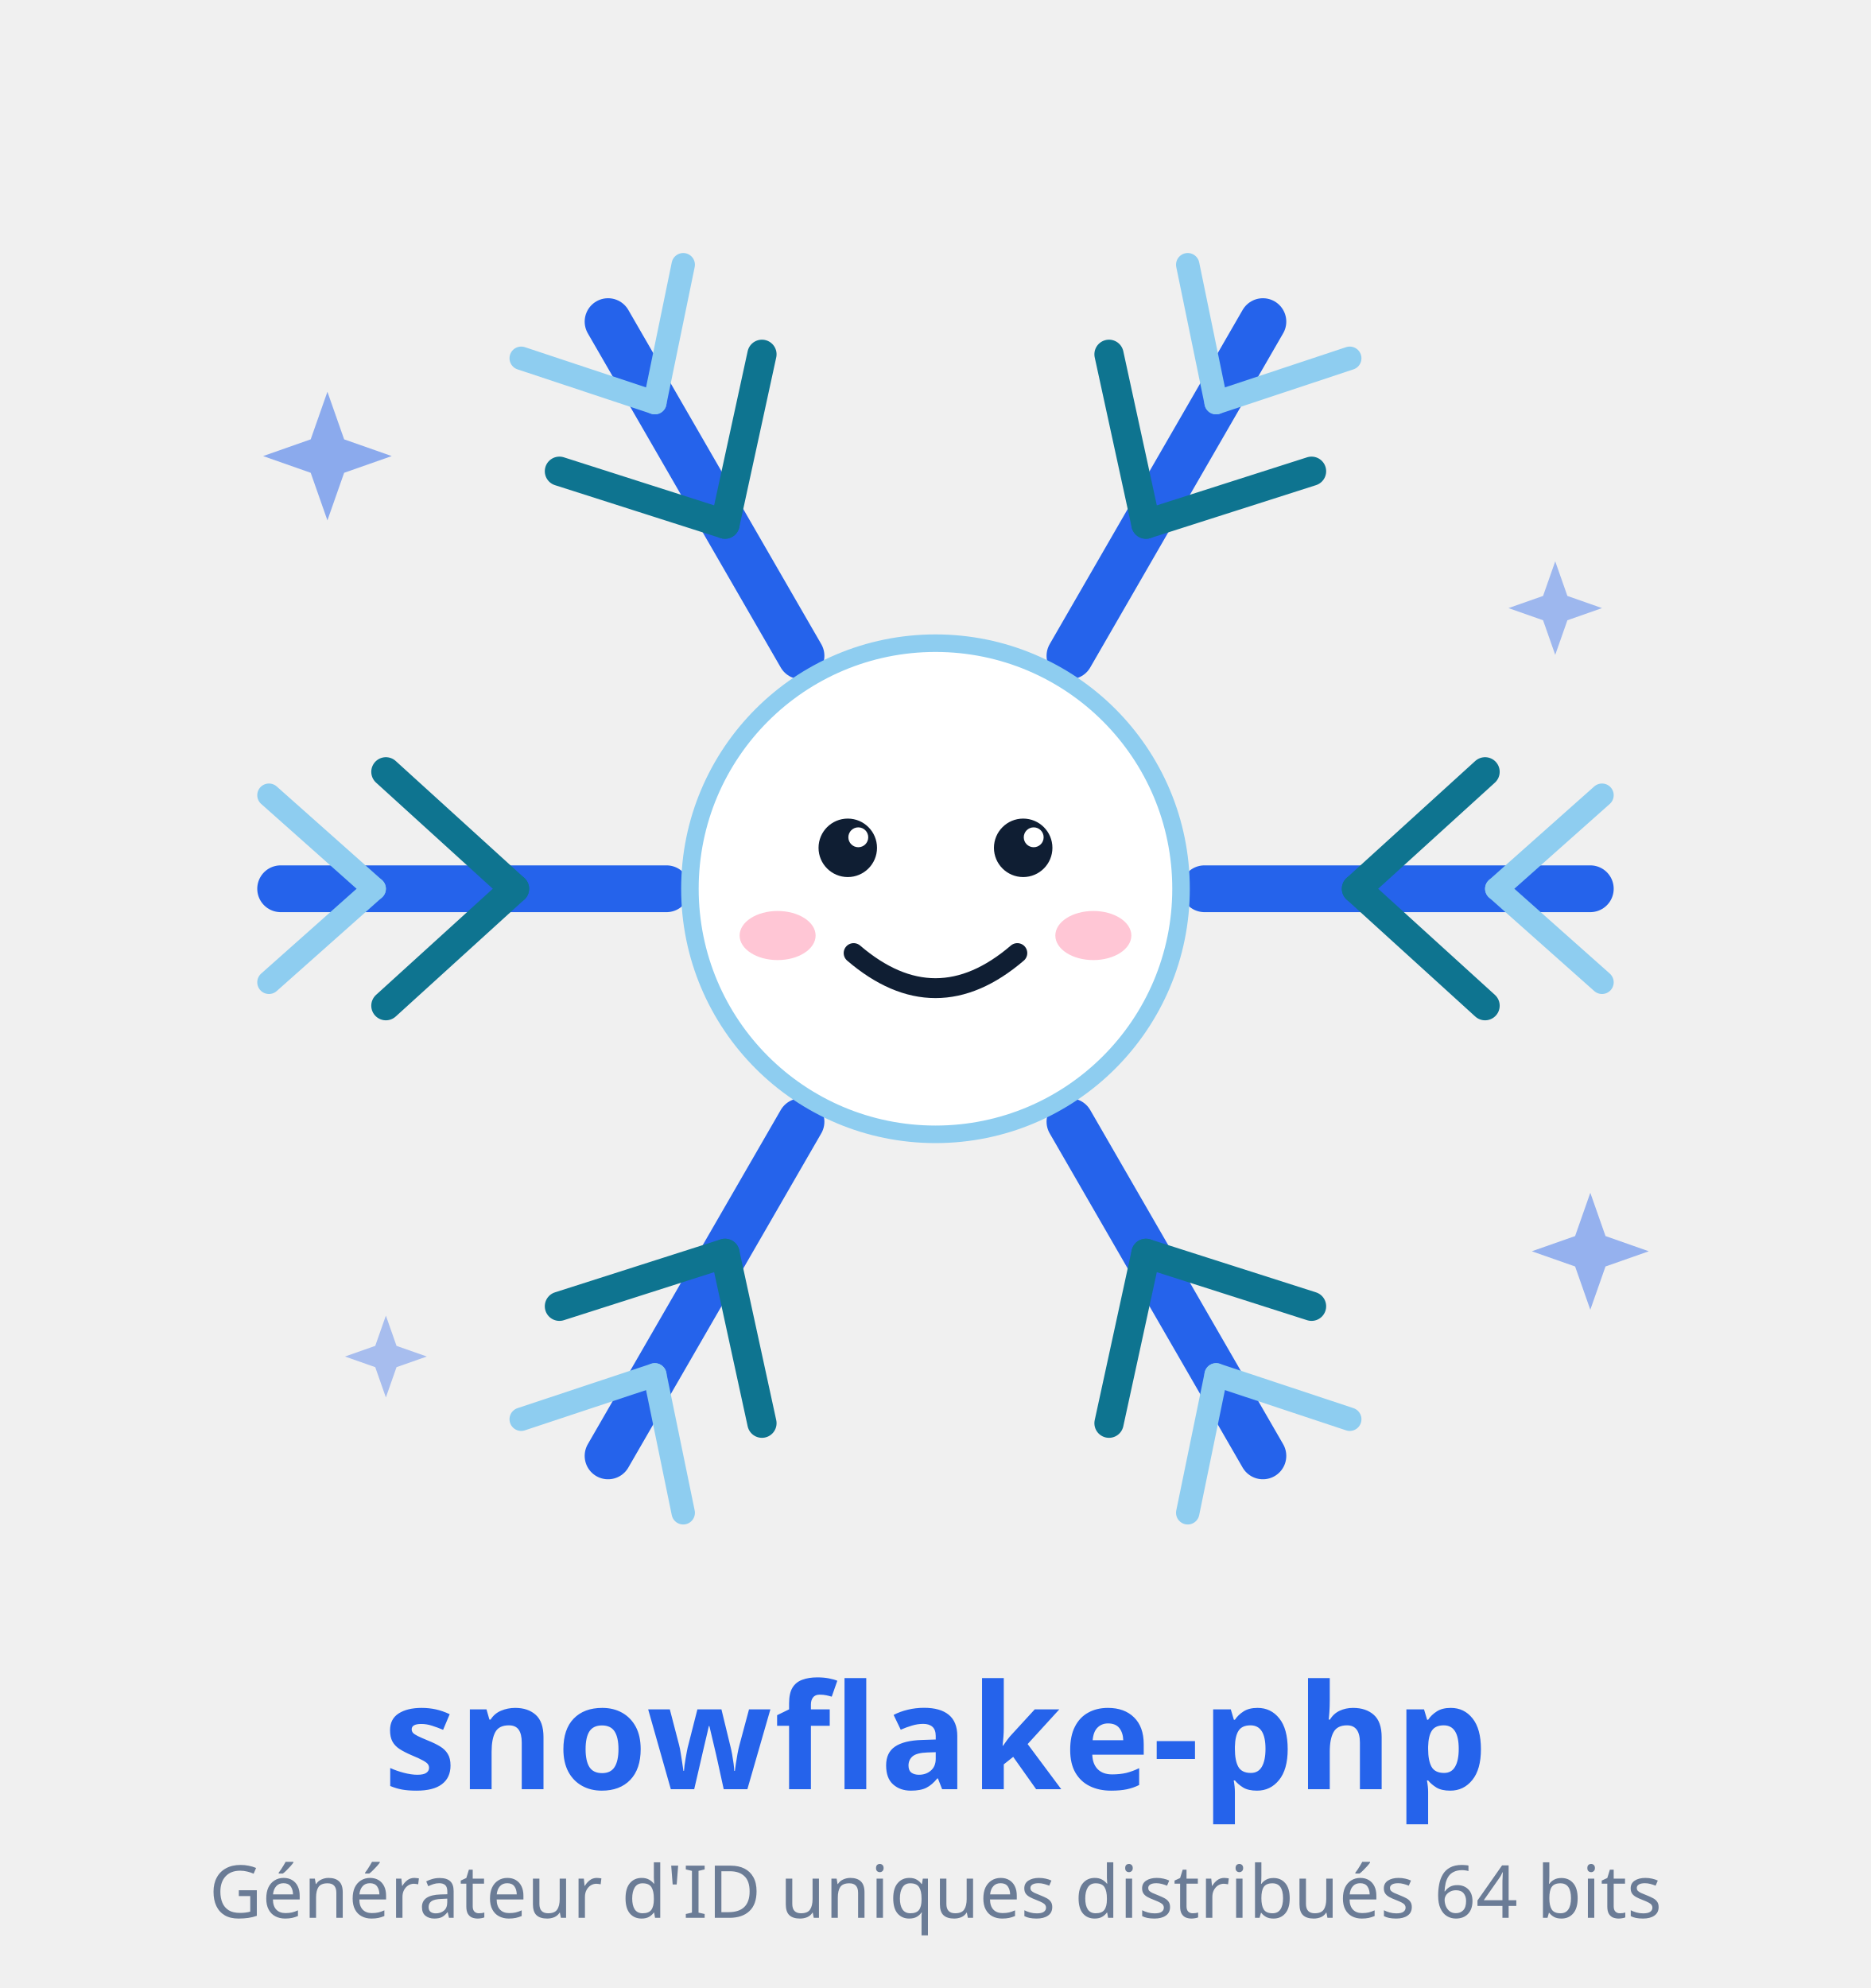
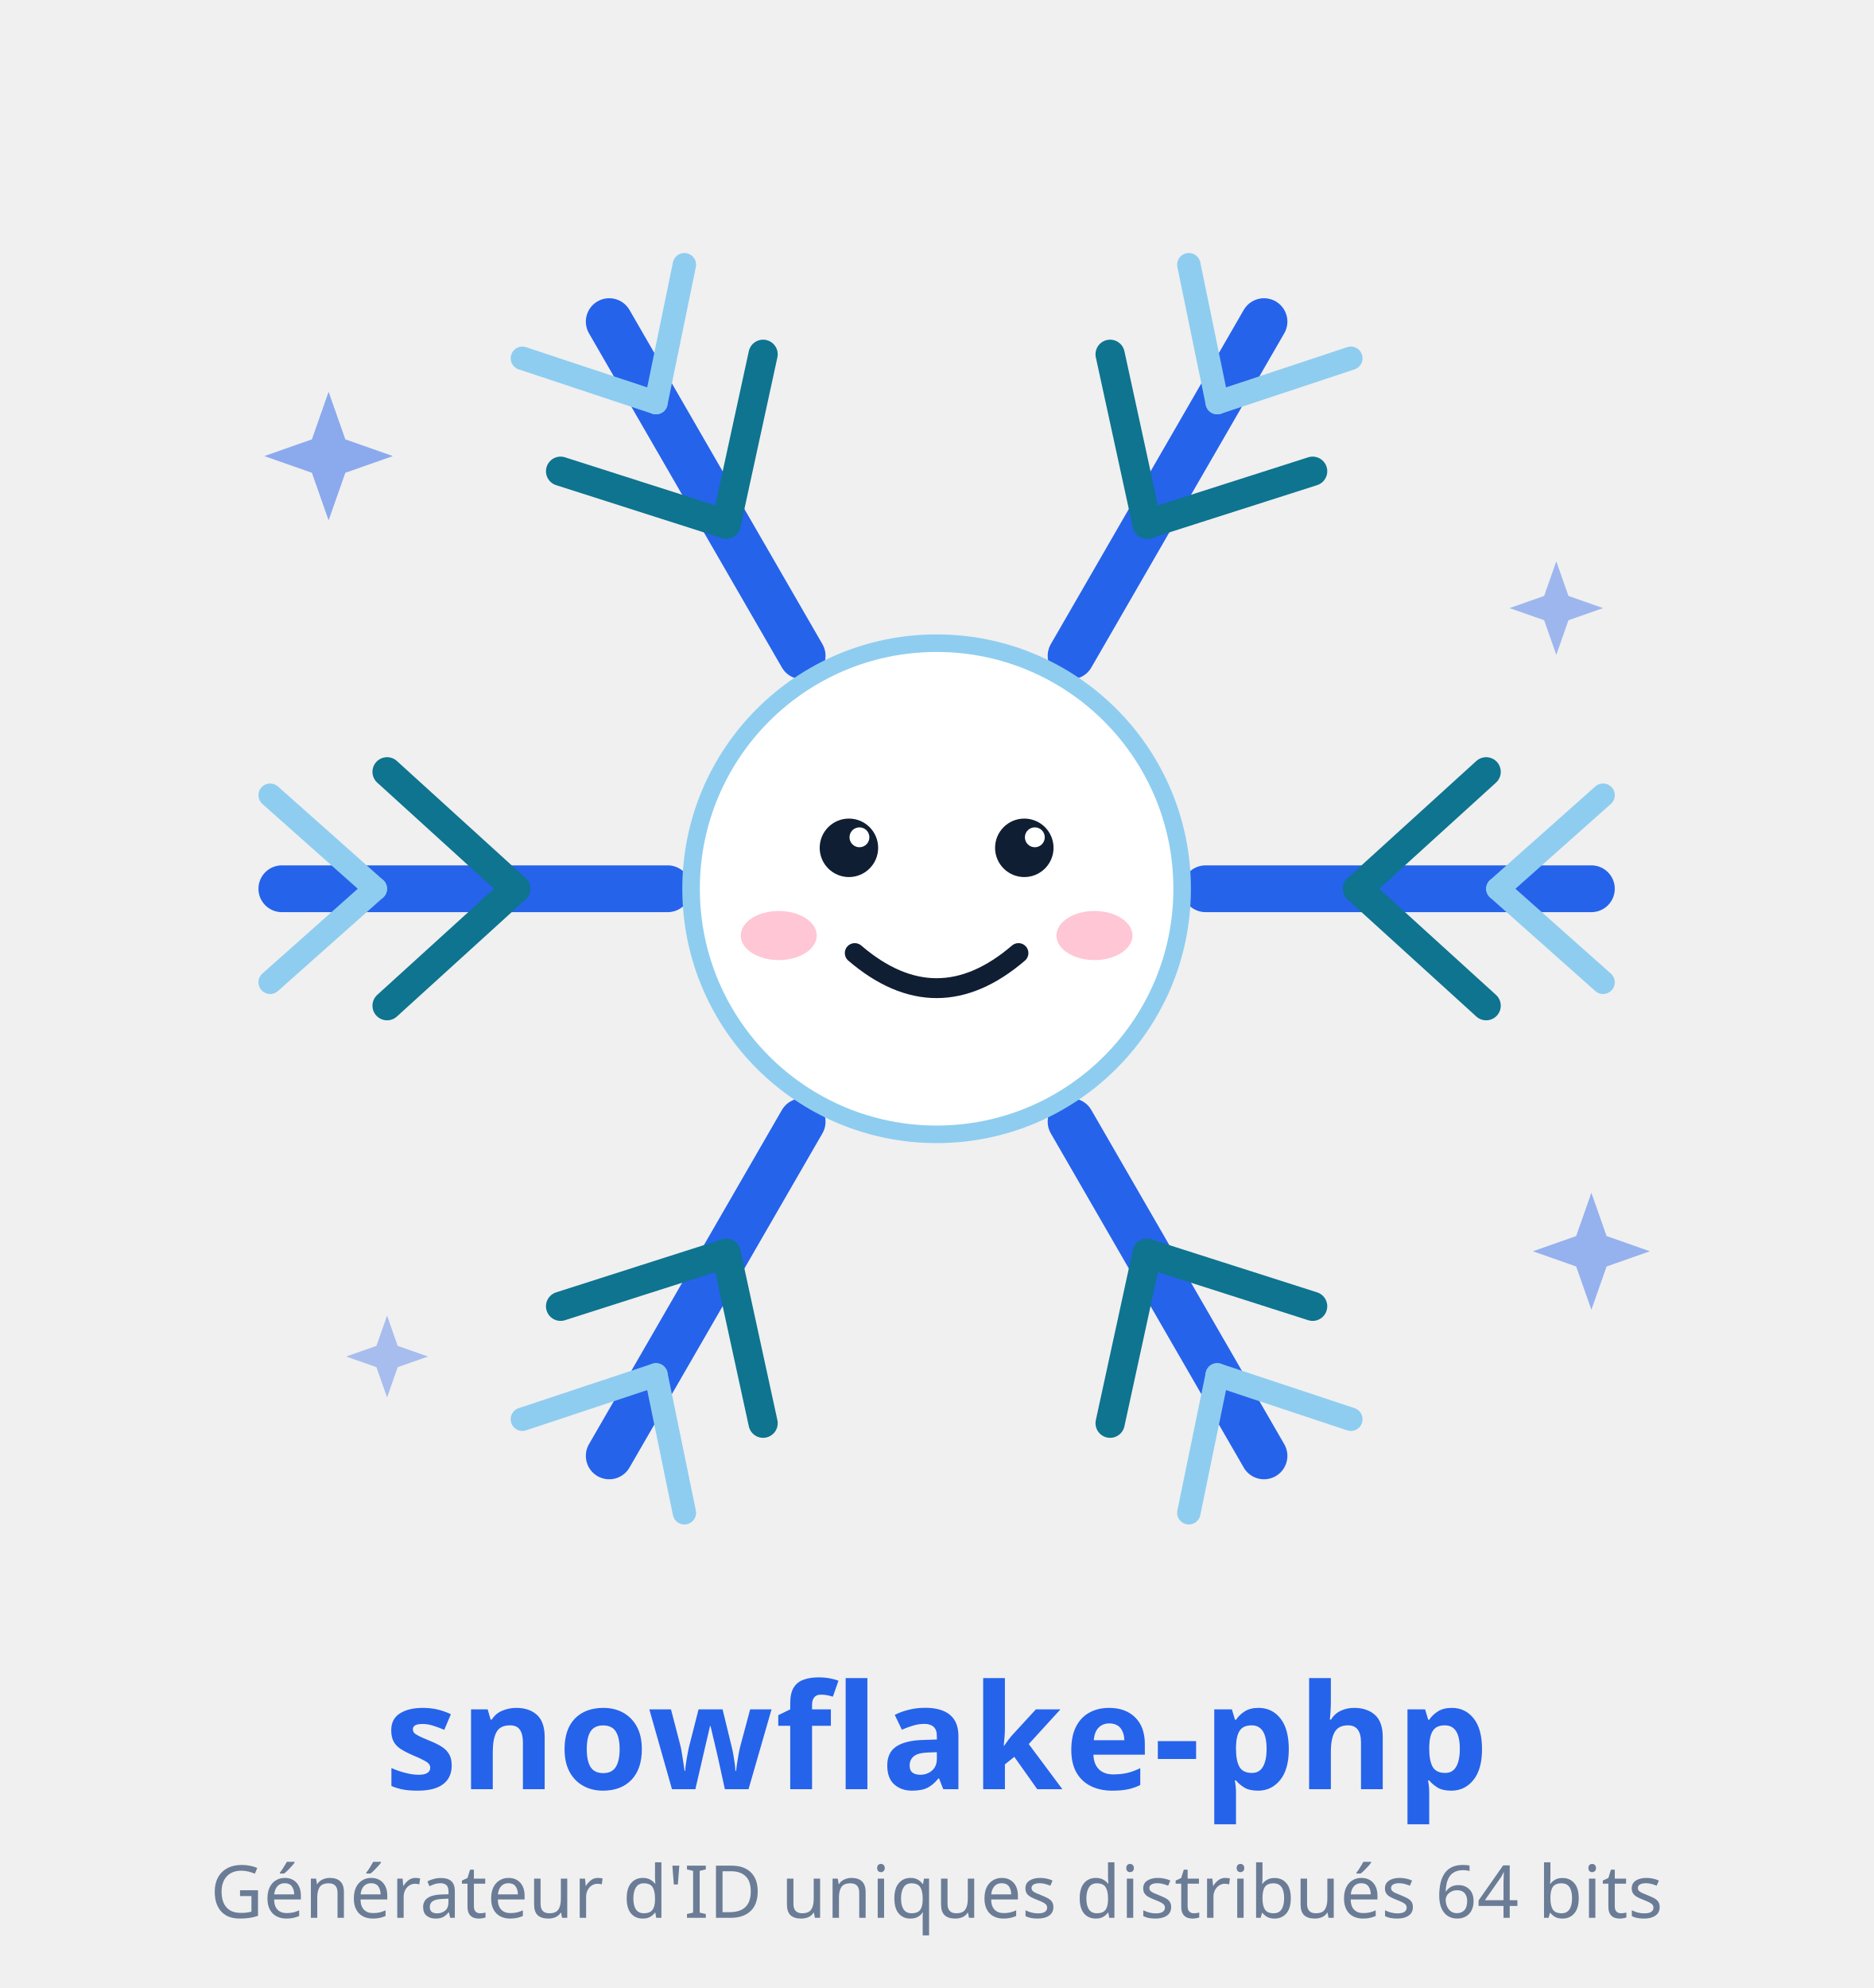
- <svg xmlns="http://www.w3.org/2000/svg" viewBox="0 0 320 340" width="320" height="340" role="img" font-family="-apple-system, BlinkMacSystemFont, 'Segoe UI', 'Noto Sans', 'PingFang SC', 'Hiragino Sans', 'Yu Gothic', 'Malgun Gothic', Roboto, 'Noto Sans CJK SC', 'Source Han Sans SC', 'Microsoft YaHei', 'Kohinoor Devanagari', 'Devanagari Sangam MN', 'Nirmala UI', 'Noto Sans Devanagari', 'Bangla MN', 'Bangla Sangam MN', 'Noto Sans Bengali', 'Geeza Pro', 'Noto Sans Arabic', Arial, sans-serif">
+ <svg xmlns="http://www.w3.org/2000/svg" viewBox="0 0 320 340" width="180" height="191" role="img" font-family="-apple-system, BlinkMacSystemFont, 'Segoe UI', 'Noto Sans', 'PingFang SC', 'Hiragino Sans', 'Yu Gothic', 'Malgun Gothic', Roboto, 'Noto Sans CJK SC', 'Source Han Sans SC', 'Microsoft YaHei', 'Kohinoor Devanagari', 'Devanagari Sangam MN', 'Nirmala UI', 'Noto Sans Devanagari', 'Bangla MN', 'Bangla Sangam MN', 'Noto Sans Bengali', 'Geeza Pro', 'Noto Sans Arabic', Arial, sans-serif">
  <defs>
</defs>
  <g opacity="0.9">
    <path d="M56,67 L58.86,75.14 L67,78 L58.86,80.86 L56,89 L53.14,80.86 L45,78 L53.14,75.14 Z" fill="#2563eb" opacity="0.55" />
    <path d="M266,96 L268.08,101.92 L274,104 L268.08,106.08 L266,112 L263.92,106.08 L258,104 L263.92,101.92 Z" fill="#2563eb" opacity="0.45" />
    <path d="M66,225 L67.82,230.18 L73,232 L67.82,233.82 L66,239 L64.18,233.82 L59,232 L64.18,230.18 Z" fill="#2563eb" opacity="0.4" />
    <path d="M272,204 L274.6,211.4 L282,214 L274.6,216.6 L272,224 L269.4,216.6 L262,214 L269.4,211.4 Z" fill="#2563eb" opacity="0.5" />
  </g>
  <g>
    <animateTransform attributeName="transform" type="translate" values="0 0; 0 -7; 0 0" dur="4.5s" repeatCount="indefinite" calcMode="spline" keyTimes="0;0.5;1" keySplines="0.42 0 0.58 1;0.42 0 0.58 1" />
    <g transform="rotate(0 160 152)">
      <line x1="206.0" y1="152.0" x2="272.0" y2="152.0" stroke="#2563eb" stroke-width="8" stroke-linecap="round" />
      <line x1="232.0" y1="152.0" x2="254.0" y2="132.0" stroke="#0e7490" stroke-width="5" stroke-linecap="round" />
      <line x1="232.0" y1="152.0" x2="254.0" y2="172.0" stroke="#0e7490" stroke-width="5" stroke-linecap="round" />
      <line x1="256.0" y1="152.0" x2="274.0" y2="136.0" stroke="#8ecdf0" stroke-width="4" stroke-linecap="round" />
      <line x1="256.0" y1="152.0" x2="274.0" y2="168.0" stroke="#8ecdf0" stroke-width="4" stroke-linecap="round" />
    </g>
    <g transform="rotate(60 160 152)">
      <line x1="206.0" y1="152.0" x2="272.0" y2="152.0" stroke="#2563eb" stroke-width="8" stroke-linecap="round" />
      <line x1="232.0" y1="152.0" x2="254.0" y2="132.0" stroke="#0e7490" stroke-width="5" stroke-linecap="round" />
      <line x1="232.0" y1="152.0" x2="254.0" y2="172.0" stroke="#0e7490" stroke-width="5" stroke-linecap="round" />
      <line x1="256.0" y1="152.0" x2="274.0" y2="136.0" stroke="#8ecdf0" stroke-width="4" stroke-linecap="round" />
      <line x1="256.0" y1="152.0" x2="274.0" y2="168.0" stroke="#8ecdf0" stroke-width="4" stroke-linecap="round" />
    </g>
    <g transform="rotate(120 160 152)">
      <line x1="206.0" y1="152.0" x2="272.0" y2="152.0" stroke="#2563eb" stroke-width="8" stroke-linecap="round" />
      <line x1="232.0" y1="152.0" x2="254.0" y2="132.0" stroke="#0e7490" stroke-width="5" stroke-linecap="round" />
      <line x1="232.0" y1="152.0" x2="254.0" y2="172.0" stroke="#0e7490" stroke-width="5" stroke-linecap="round" />
      <line x1="256.0" y1="152.0" x2="274.0" y2="136.0" stroke="#8ecdf0" stroke-width="4" stroke-linecap="round" />
      <line x1="256.0" y1="152.0" x2="274.0" y2="168.0" stroke="#8ecdf0" stroke-width="4" stroke-linecap="round" />
    </g>
    <g transform="rotate(180 160 152)">
      <line x1="206.0" y1="152.0" x2="272.0" y2="152.0" stroke="#2563eb" stroke-width="8" stroke-linecap="round" />
      <line x1="232.0" y1="152.0" x2="254.0" y2="132.0" stroke="#0e7490" stroke-width="5" stroke-linecap="round" />
      <line x1="232.0" y1="152.0" x2="254.0" y2="172.0" stroke="#0e7490" stroke-width="5" stroke-linecap="round" />
      <line x1="256.0" y1="152.0" x2="274.0" y2="136.0" stroke="#8ecdf0" stroke-width="4" stroke-linecap="round" />
      <line x1="256.0" y1="152.0" x2="274.0" y2="168.0" stroke="#8ecdf0" stroke-width="4" stroke-linecap="round" />
    </g>
    <g transform="rotate(240 160 152)">
      <line x1="206.0" y1="152.0" x2="272.0" y2="152.0" stroke="#2563eb" stroke-width="8" stroke-linecap="round" />
      <line x1="232.0" y1="152.0" x2="254.0" y2="132.0" stroke="#0e7490" stroke-width="5" stroke-linecap="round" />
      <line x1="232.0" y1="152.0" x2="254.0" y2="172.0" stroke="#0e7490" stroke-width="5" stroke-linecap="round" />
      <line x1="256.0" y1="152.0" x2="274.0" y2="136.0" stroke="#8ecdf0" stroke-width="4" stroke-linecap="round" />
      <line x1="256.0" y1="152.0" x2="274.0" y2="168.0" stroke="#8ecdf0" stroke-width="4" stroke-linecap="round" />
    </g>
    <g transform="rotate(300 160 152)">
      <line x1="206.0" y1="152.0" x2="272.0" y2="152.0" stroke="#2563eb" stroke-width="8" stroke-linecap="round" />
      <line x1="232.0" y1="152.0" x2="254.0" y2="132.0" stroke="#0e7490" stroke-width="5" stroke-linecap="round" />
      <line x1="232.0" y1="152.0" x2="254.0" y2="172.0" stroke="#0e7490" stroke-width="5" stroke-linecap="round" />
      <line x1="256.0" y1="152.0" x2="274.0" y2="136.0" stroke="#8ecdf0" stroke-width="4" stroke-linecap="round" />
      <line x1="256.0" y1="152.0" x2="274.0" y2="168.0" stroke="#8ecdf0" stroke-width="4" stroke-linecap="round" />
    </g>
    <circle cx="160" cy="152" r="42" fill="#ffffff" stroke="#8ecdf0" stroke-width="3" />
    <circle cx="145" cy="145" r="5" fill="#0f1e33" />
    <circle cx="175" cy="145" r="5" fill="#0f1e33" />
    <circle cx="146.8" cy="143.2" r="1.7" fill="#ffffff" />
    <circle cx="176.8" cy="143.2" r="1.7" fill="#ffffff" />
    <path d="M146,163 Q160,175 174,163" fill="none" stroke="#0f1e33" stroke-width="3.4" stroke-linecap="round" />
    <ellipse cx="133" cy="160" rx="6.5" ry="4.2" fill="#ffb3c7" opacity="0.75" />
    <ellipse cx="187" cy="160" rx="6.5" ry="4.2" fill="#ffb3c7" opacity="0.75" />
  </g>
  <text x="160" y="306" font-size="25.0" fill="#2563eb" font-weight="700" text-anchor="middle" letter-spacing="0.4">snowflake-php</text>
  <text x="160" y="328" font-size="12.5" fill="#6b7c96" font-weight="400" text-anchor="middle">Générateur d'ID uniques distribués 64 bits</text>
</svg>
